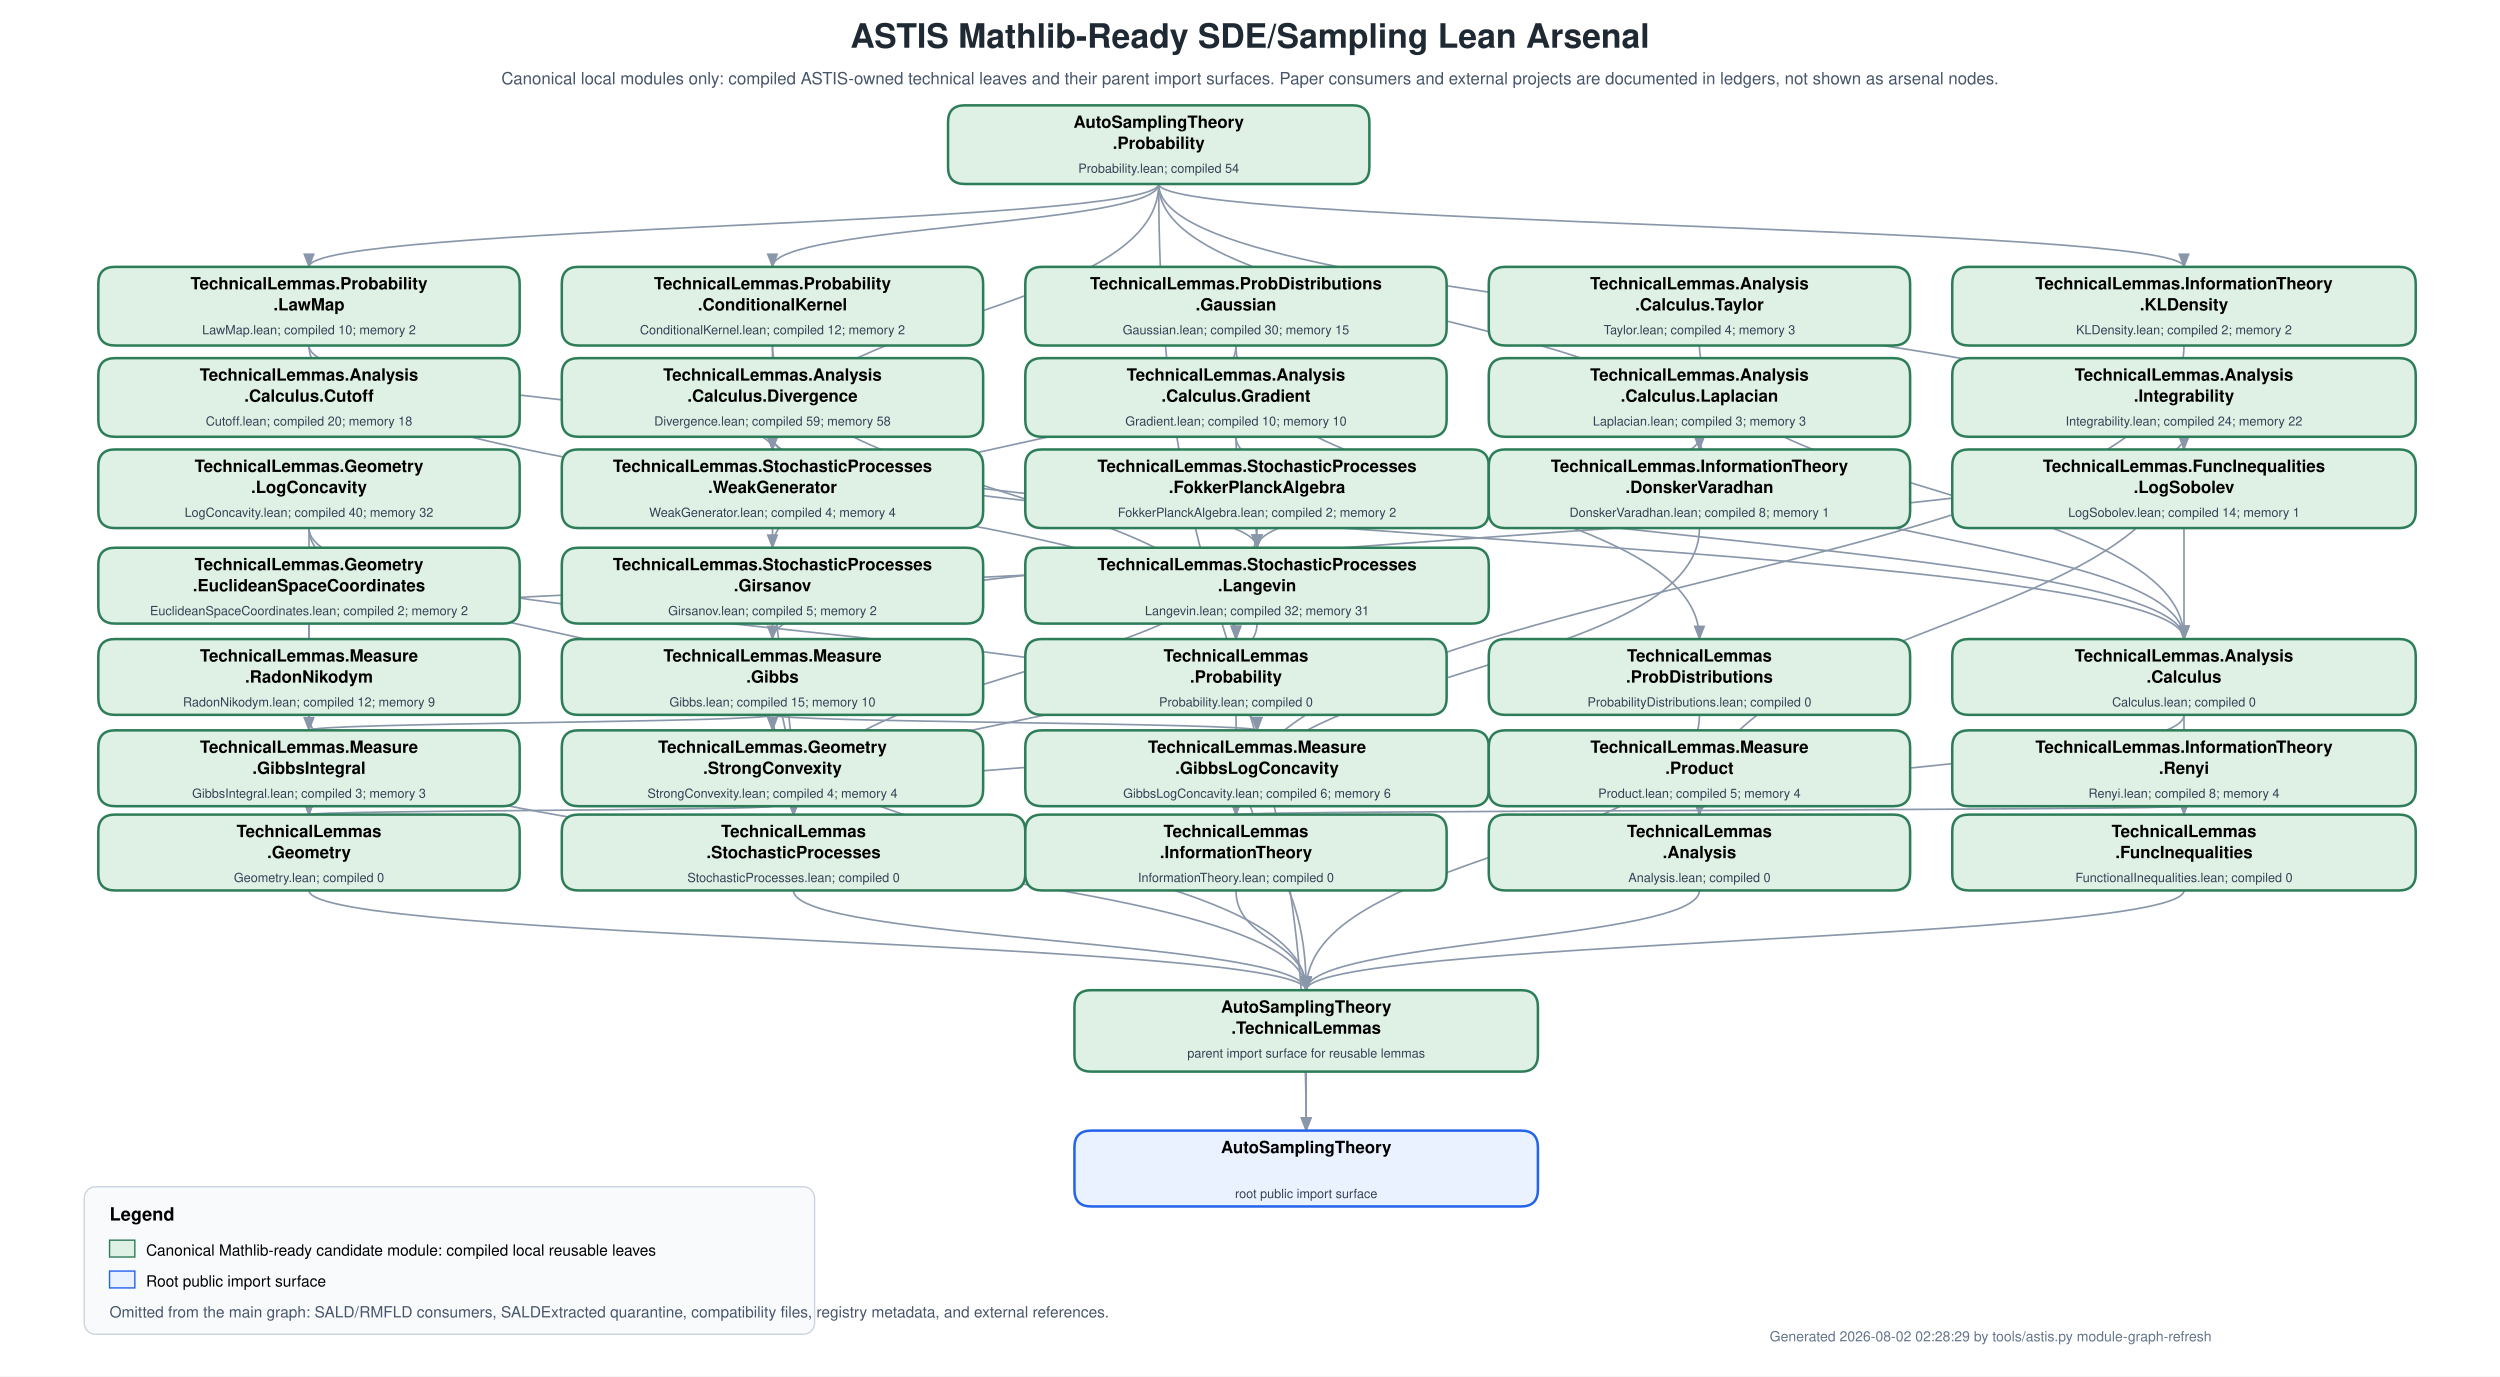
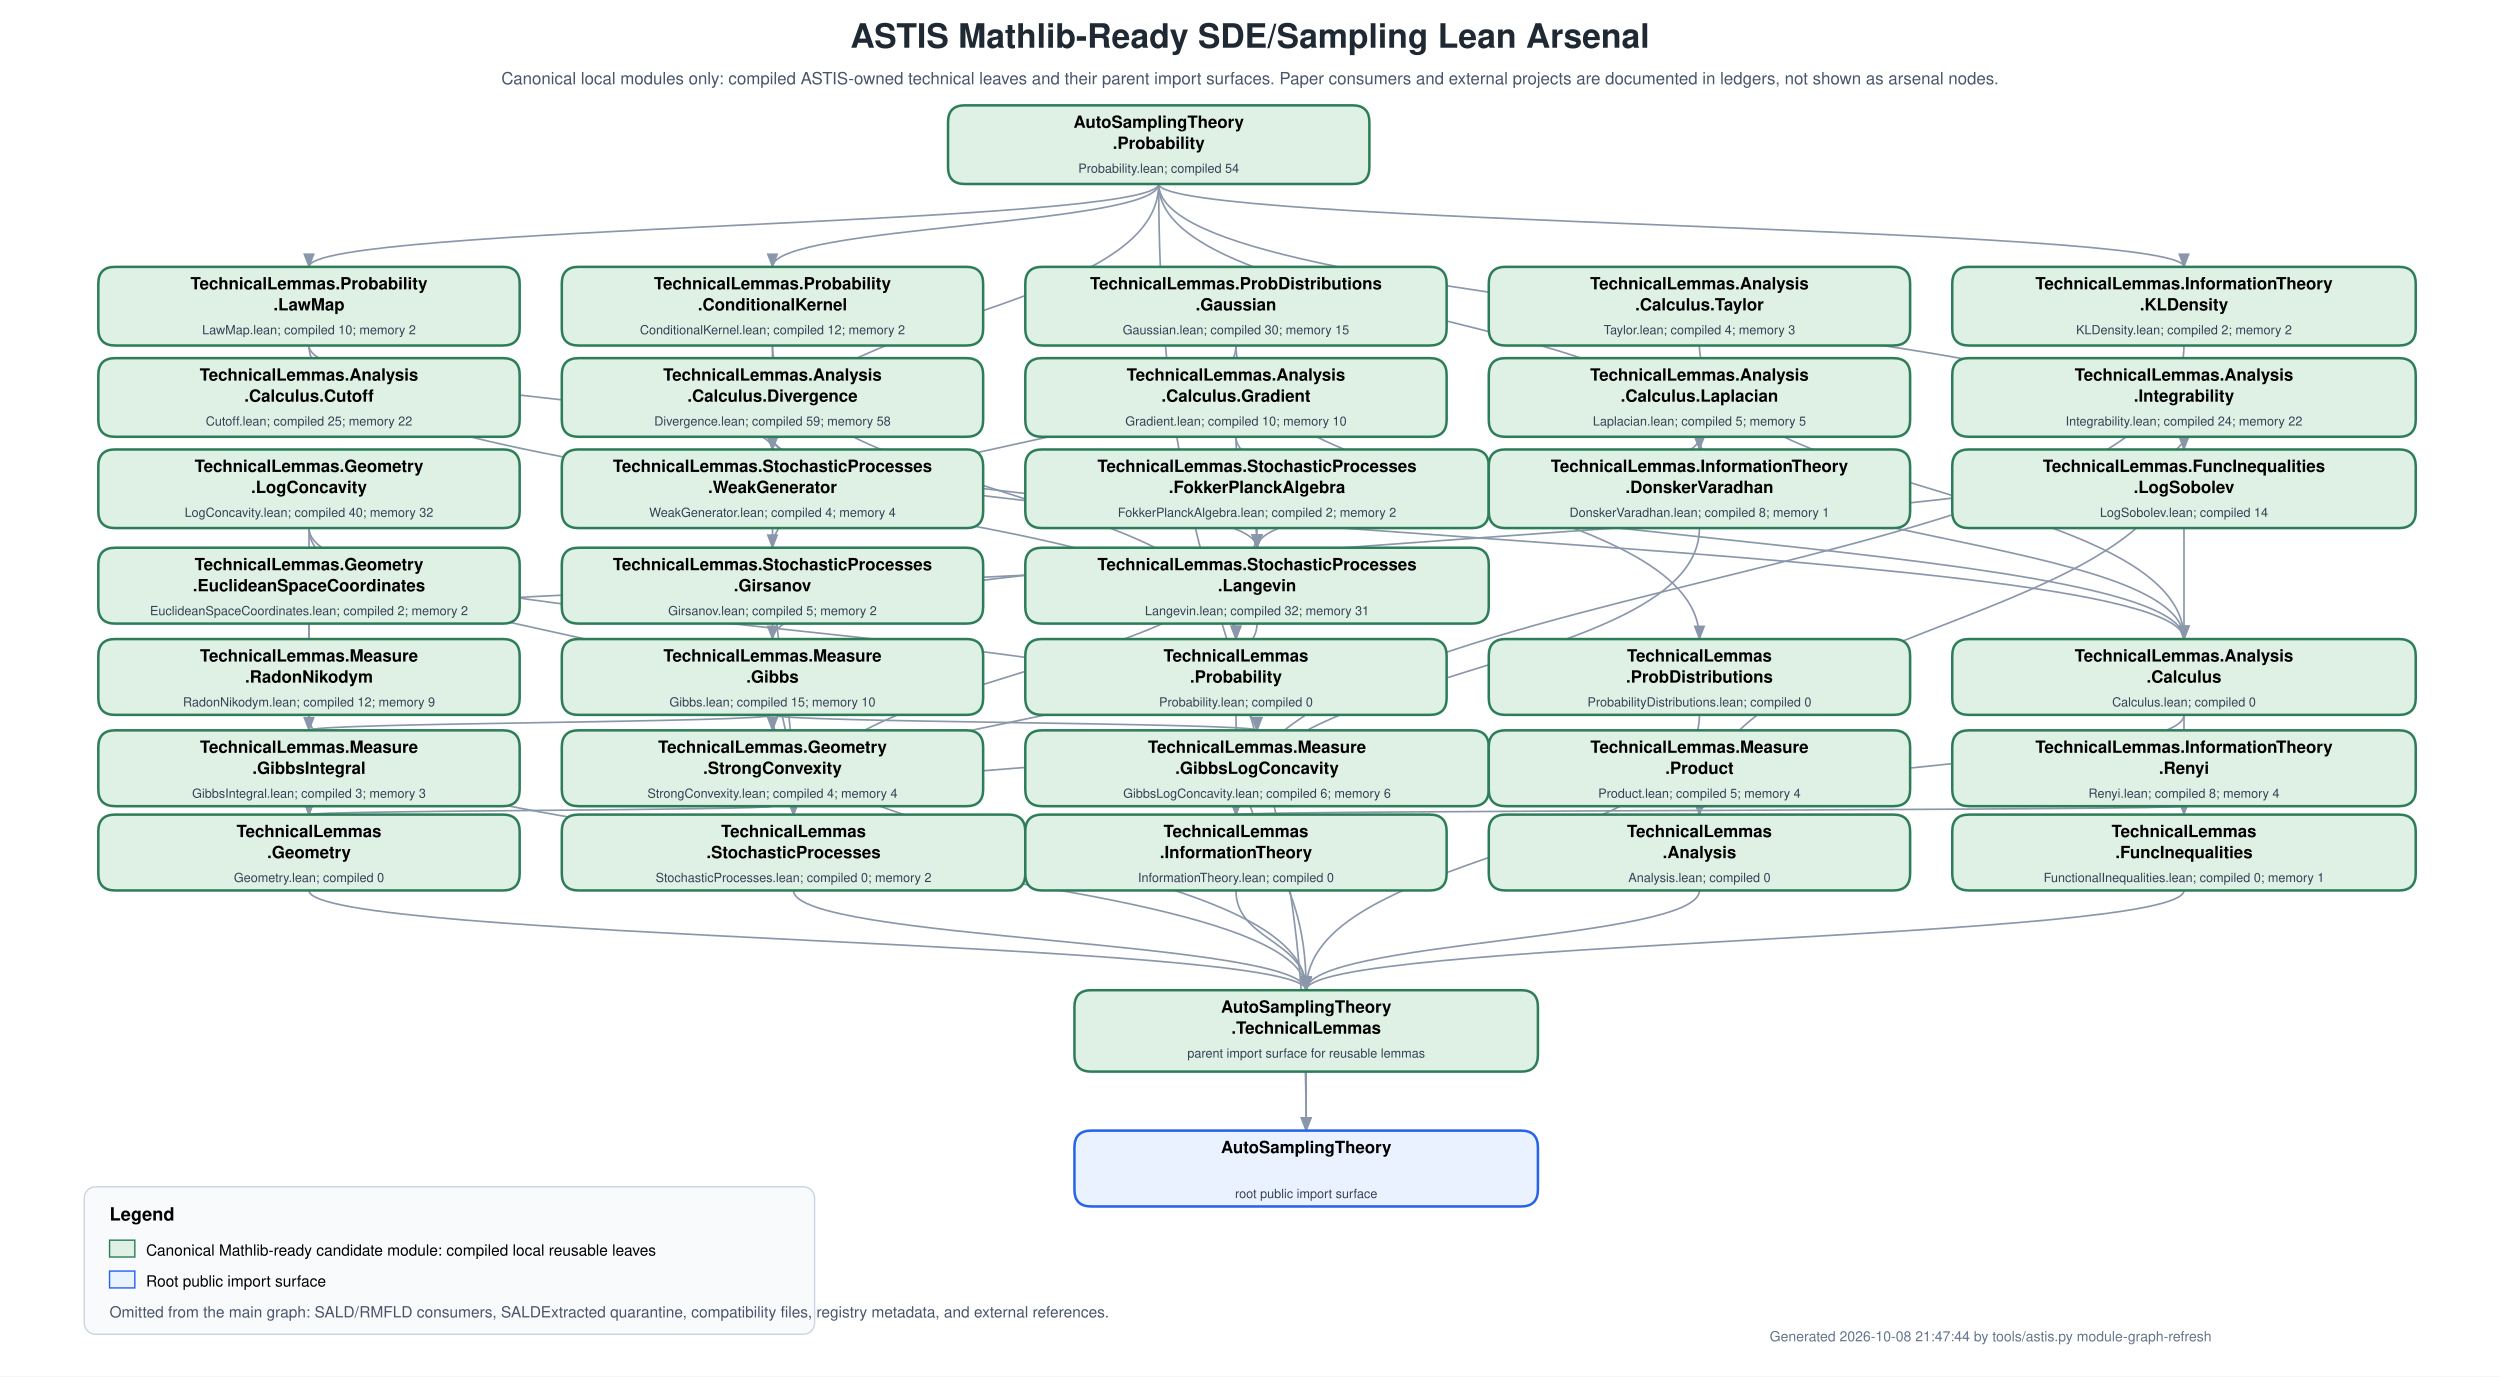
<svg xmlns="http://www.w3.org/2000/svg" width="1780" height="980" viewBox="0 0 1780 980">
  <defs>
    <marker id="arrow" markerWidth="9" markerHeight="7" refX="8" refY="3.5" orient="auto">
      <polygon points="0 0, 9 3.5, 0 7" fill="#8a97aa" />
    </marker>
  </defs>
  <rect width="1780" height="980" fill="white" />
  <text x="890" y="34" text-anchor="middle" font-family="Helvetica,Arial,sans-serif" font-size="24" font-weight="700" fill="#1f2933">ASTIS Mathlib-Ready SDE/Sampling Lean Arsenal</text>
  <text x="890" y="60" text-anchor="middle" font-family="Helvetica,Arial,sans-serif" font-size="12" fill="#475569">Canonical local modules only: compiled ASTIS-owned technical leaves and their parent import surfaces.  Paper consumers and external projects are documented in ledgers, not shown as arsenal nodes.</text>
  <g id="edges">
    <path d="M 825.0 131.0 C 825.0 160.5, 220.0 160.5, 220.0 190.0" fill="none" stroke="#8a97aa" stroke-width="1.2" marker-end="url(#arrow)" />
    <path d="M 825.0 131.0 C 825.0 160.5, 550.0 160.5, 550.0 190.0" fill="none" stroke="#8a97aa" stroke-width="1.2" marker-end="url(#arrow)" />
    <path d="M 825.0 131.0 C 825.0 225.5, 1210.0 225.5, 1210.0 320.0" fill="none" stroke="#8a97aa" stroke-width="1.2" marker-end="url(#arrow)" />
    <path d="M 825.0 131.0 C 825.0 160.5, 1555.0 160.5, 1555.0 190.0" fill="none" stroke="#8a97aa" stroke-width="1.2" marker-end="url(#arrow)" />
    <path d="M 825.0 131.0 C 825.0 225.5, 1555.0 225.5, 1555.0 320.0" fill="none" stroke="#8a97aa" stroke-width="1.2" marker-end="url(#arrow)" />
    <path d="M 825.0 131.0 C 825.0 225.5, 550.0 225.5, 550.0 320.0" fill="none" stroke="#8a97aa" stroke-width="1.2" marker-end="url(#arrow)" />
    <path d="M 220.0 246.0 C 220.0 350.5, 880.0 350.5, 880.0 455.0" fill="none" stroke="#8a97aa" stroke-width="1.2" marker-end="url(#arrow)" />
    <path d="M 550.0 246.0 C 550.0 350.5, 880.0 350.5, 880.0 455.0" fill="none" stroke="#8a97aa" stroke-width="1.2" marker-end="url(#arrow)" />
    <path d="M 220.0 246.0 C 220.0 283.0, 550.0 283.0, 550.0 320.0" fill="none" stroke="#8a97aa" stroke-width="1.2" marker-end="url(#arrow)" />
    <path d="M 550.0 246.0 C 550.0 283.0, 550.0 283.0, 550.0 320.0" fill="none" stroke="#8a97aa" stroke-width="1.2" marker-end="url(#arrow)" />
    <path d="M 880.0 246.0 C 880.0 318.0, 550.0 318.0, 550.0 390.0" fill="none" stroke="#8a97aa" stroke-width="1.2" marker-end="url(#arrow)" />
    <path d="M 880.0 246.0 C 880.0 350.5, 1210.0 350.5, 1210.0 455.0" fill="none" stroke="#8a97aa" stroke-width="1.2" marker-end="url(#arrow)" />
    <path d="M 220.0 509.0 C 220.0 607.0, 930.0 607.0, 930.0 705.0" fill="none" stroke="#8a97aa" stroke-width="1.2" marker-end="url(#arrow)" />
    <path d="M 550.0 509.0 C 550.0 607.0, 930.0 607.0, 930.0 705.0" fill="none" stroke="#8a97aa" stroke-width="1.2" marker-end="url(#arrow)" />
    <path d="M 550.0 509.0 C 550.0 514.5, 220.0 514.5, 220.0 520.0" fill="none" stroke="#8a97aa" stroke-width="1.2" marker-end="url(#arrow)" />
    <path d="M 550.0 509.0 C 550.0 514.5, 895.0 514.5, 895.0 520.0" fill="none" stroke="#8a97aa" stroke-width="1.2" marker-end="url(#arrow)" />
    <path d="M 220.0 376.0 C 220.0 448.0, 895.0 448.0, 895.0 520.0" fill="none" stroke="#8a97aa" stroke-width="1.2" marker-end="url(#arrow)" />
    <path d="M 550.0 574.0 C 550.0 547.0, 895.0 547.0, 895.0 520.0" fill="none" stroke="#8a97aa" stroke-width="1.2" marker-end="url(#arrow)" />
    <path d="M 1210.0 246.0 C 1210.0 350.5, 1555.0 350.5, 1555.0 455.0" fill="none" stroke="#8a97aa" stroke-width="1.2" marker-end="url(#arrow)" />
    <path d="M 550.0 311.0 C 550.0 383.0, 1555.0 383.0, 1555.0 455.0" fill="none" stroke="#8a97aa" stroke-width="1.2" marker-end="url(#arrow)" />
    <path d="M 550.0 311.0 C 550.0 350.5, 895.0 350.5, 895.0 390.0" fill="none" stroke="#8a97aa" stroke-width="1.2" marker-end="url(#arrow)" />
    <path d="M 880.0 311.0 C 880.0 383.0, 1555.0 383.0, 1555.0 455.0" fill="none" stroke="#8a97aa" stroke-width="1.2" marker-end="url(#arrow)" />
    <path d="M 880.0 311.0 C 880.0 350.5, 895.0 350.5, 895.0 390.0" fill="none" stroke="#8a97aa" stroke-width="1.2" marker-end="url(#arrow)" />
    <path d="M 1210.0 311.0 C 1210.0 383.0, 1555.0 383.0, 1555.0 455.0" fill="none" stroke="#8a97aa" stroke-width="1.2" marker-end="url(#arrow)" />
    <path d="M 1210.0 311.0 C 1210.0 350.5, 895.0 350.5, 895.0 390.0" fill="none" stroke="#8a97aa" stroke-width="1.2" marker-end="url(#arrow)" />
    <path d="M 1555.0 509.0 C 1555.0 544.5, 1210.0 544.5, 1210.0 580.0" fill="none" stroke="#8a97aa" stroke-width="1.2" marker-end="url(#arrow)" />
    <path d="M 1555.0 311.0 C 1555.0 445.5, 1210.0 445.5, 1210.0 580.0" fill="none" stroke="#8a97aa" stroke-width="1.2" marker-end="url(#arrow)" />
    <path d="M 1555.0 311.0 C 1555.0 383.0, 550.0 383.0, 550.0 455.0" fill="none" stroke="#8a97aa" stroke-width="1.2" marker-end="url(#arrow)" />
    <path d="M 220.0 376.0 C 220.0 478.0, 220.0 478.0, 220.0 580.0" fill="none" stroke="#8a97aa" stroke-width="1.2" marker-end="url(#arrow)" />
    <path d="M 220.0 376.0 C 220.0 448.0, 550.0 448.0, 550.0 520.0" fill="none" stroke="#8a97aa" stroke-width="1.2" marker-end="url(#arrow)" />
    <path d="M 550.0 574.0 C 550.0 577.0, 220.0 577.0, 220.0 580.0" fill="none" stroke="#8a97aa" stroke-width="1.2" marker-end="url(#arrow)" />
    <path d="M 220.0 444.0 C 220.0 512.0, 220.0 512.0, 220.0 580.0" fill="none" stroke="#8a97aa" stroke-width="1.2" marker-end="url(#arrow)" />
    <path d="M 220.0 444.0 C 220.0 417.0, 895.0 417.0, 895.0 390.0" fill="none" stroke="#8a97aa" stroke-width="1.2" marker-end="url(#arrow)" />
    <path d="M 1210.0 376.0 C 1210.0 478.0, 880.0 478.0, 880.0 580.0" fill="none" stroke="#8a97aa" stroke-width="1.2" marker-end="url(#arrow)" />
    <path d="M 1555.0 246.0 C 1555.0 413.0, 880.0 413.0, 880.0 580.0" fill="none" stroke="#8a97aa" stroke-width="1.2" marker-end="url(#arrow)" />
    <path d="M 1555.0 574.0 C 1555.0 577.0, 880.0 577.0, 880.0 580.0" fill="none" stroke="#8a97aa" stroke-width="1.2" marker-end="url(#arrow)" />
    <path d="M 550.0 376.0 C 550.0 478.0, 565.0 478.0, 565.0 580.0" fill="none" stroke="#8a97aa" stroke-width="1.2" marker-end="url(#arrow)" />
    <path d="M 895.0 376.0 C 895.0 478.0, 565.0 478.0, 565.0 580.0" fill="none" stroke="#8a97aa" stroke-width="1.2" marker-end="url(#arrow)" />
    <path d="M 895.0 444.0 C 895.0 512.0, 565.0 512.0, 565.0 580.0" fill="none" stroke="#8a97aa" stroke-width="1.2" marker-end="url(#arrow)" />
    <path d="M 550.0 444.0 C 550.0 512.0, 565.0 512.0, 565.0 580.0" fill="none" stroke="#8a97aa" stroke-width="1.2" marker-end="url(#arrow)" />
    <path d="M 1555.0 376.0 C 1555.0 478.0, 1555.0 478.0, 1555.0 580.0" fill="none" stroke="#8a97aa" stroke-width="1.2" marker-end="url(#arrow)" />
    <path d="M 1210.0 509.0 C 1210.0 607.0, 930.0 607.0, 930.0 705.0" fill="none" stroke="#8a97aa" stroke-width="1.2" marker-end="url(#arrow)" />
    <path d="M 880.0 509.0 C 880.0 607.0, 930.0 607.0, 930.0 705.0" fill="none" stroke="#8a97aa" stroke-width="1.2" marker-end="url(#arrow)" />
    <path d="M 1210.0 634.0 C 1210.0 669.5, 930.0 669.5, 930.0 705.0" fill="none" stroke="#8a97aa" stroke-width="1.2" marker-end="url(#arrow)" />
    <path d="M 220.0 634.0 C 220.0 669.5, 930.0 669.5, 930.0 705.0" fill="none" stroke="#8a97aa" stroke-width="1.2" marker-end="url(#arrow)" />
    <path d="M 880.0 634.0 C 880.0 669.5, 930.0 669.5, 930.0 705.0" fill="none" stroke="#8a97aa" stroke-width="1.2" marker-end="url(#arrow)" />
    <path d="M 565.0 634.0 C 565.0 669.5, 930.0 669.5, 930.0 705.0" fill="none" stroke="#8a97aa" stroke-width="1.2" marker-end="url(#arrow)" />
    <path d="M 1555.0 634.0 C 1555.0 669.5, 930.0 669.5, 930.0 705.0" fill="none" stroke="#8a97aa" stroke-width="1.2" marker-end="url(#arrow)" />
    <path d="M 930.0 763.0 C 930.0 784.0, 930.0 784.0, 930.0 805.0" fill="none" stroke="#8a97aa" stroke-width="1.2" marker-end="url(#arrow)" />
    <path d="M 825.0 131.0 C 825.0 468.0, 930.0 468.0, 930.0 805.0" fill="none" stroke="#8a97aa" stroke-width="1.2" marker-end="url(#arrow)" />
  </g>
  <g id="nodes">
    <g id="AutoSamplingTheory.Probability">
      <path fill="#dff0e4" stroke="#2e7d59" stroke-width="1.8" d="M687,75 L963,75 Q975,75 975,87 L975,119 Q975,131 963,131 L687,131 Q675,131 675,119 L675,87 Q675,75 687,75 Z" />
      <text x="825.0" y="91" text-anchor="middle" font-family="Helvetica,Arial,sans-serif" font-size="12" font-weight="700">AutoSamplingTheory</text>
      <text x="825.0" y="106" text-anchor="middle" font-family="Helvetica,Arial,sans-serif" font-size="12" font-weight="700">.Probability</text>
      <text x="825.0" y="123" text-anchor="middle" font-family="Helvetica,Arial,sans-serif" font-size="9" fill="#334155">Probability.lean; compiled 54</text>
    </g>
    <g id="AutoSamplingTheory.TechnicalLemmas.Probability.LawMap">
      <path fill="#dff0e4" stroke="#2e7d59" stroke-width="1.8" d="M82,190 L358,190 Q370,190 370,202 L370,234 Q370,246 358,246 L82,246 Q70,246 70,234 L70,202 Q70,190 82,190 Z" />
      <text x="220.0" y="206" text-anchor="middle" font-family="Helvetica,Arial,sans-serif" font-size="12" font-weight="700">TechnicalLemmas.Probability</text>
      <text x="220.0" y="221" text-anchor="middle" font-family="Helvetica,Arial,sans-serif" font-size="12" font-weight="700">.LawMap</text>
      <text x="220.0" y="238" text-anchor="middle" font-family="Helvetica,Arial,sans-serif" font-size="9" fill="#334155">LawMap.lean; compiled 10; memory 2</text>
    </g>
    <g id="AutoSamplingTheory.TechnicalLemmas.Probability.ConditionalKernel">
      <path fill="#dff0e4" stroke="#2e7d59" stroke-width="1.8" d="M412,190 L688,190 Q700,190 700,202 L700,234 Q700,246 688,246 L412,246 Q400,246 400,234 L400,202 Q400,190 412,190 Z" />
      <text x="550.0" y="206" text-anchor="middle" font-family="Helvetica,Arial,sans-serif" font-size="12" font-weight="700">TechnicalLemmas.Probability</text>
      <text x="550.0" y="221" text-anchor="middle" font-family="Helvetica,Arial,sans-serif" font-size="12" font-weight="700">.ConditionalKernel</text>
      <text x="550.0" y="238" text-anchor="middle" font-family="Helvetica,Arial,sans-serif" font-size="9" fill="#334155">ConditionalKernel.lean; compiled 12; memory 2</text>
    </g>
    <g id="AutoSamplingTheory.TechnicalLemmas.ProbabilityDistributions.Gaussian">
      <path fill="#dff0e4" stroke="#2e7d59" stroke-width="1.8" d="M742,190 L1018,190 Q1030,190 1030,202 L1030,234 Q1030,246 1018,246 L742,246 Q730,246 730,234 L730,202 Q730,190 742,190 Z" />
      <text x="880.0" y="206" text-anchor="middle" font-family="Helvetica,Arial,sans-serif" font-size="12" font-weight="700">TechnicalLemmas.ProbDistributions</text>
      <text x="880.0" y="221" text-anchor="middle" font-family="Helvetica,Arial,sans-serif" font-size="12" font-weight="700">.Gaussian</text>
      <text x="880.0" y="238" text-anchor="middle" font-family="Helvetica,Arial,sans-serif" font-size="9" fill="#334155">Gaussian.lean; compiled 30; memory 15</text>
    </g>
    <g id="AutoSamplingTheory.TechnicalLemmas.Analysis.Calculus.Taylor">
      <path fill="#dff0e4" stroke="#2e7d59" stroke-width="1.8" d="M1072,190 L1348,190 Q1360,190 1360,202 L1360,234 Q1360,246 1348,246 L1072,246 Q1060,246 1060,234 L1060,202 Q1060,190 1072,190 Z" />
      <text x="1210.0" y="206" text-anchor="middle" font-family="Helvetica,Arial,sans-serif" font-size="12" font-weight="700">TechnicalLemmas.Analysis</text>
      <text x="1210.0" y="221" text-anchor="middle" font-family="Helvetica,Arial,sans-serif" font-size="12" font-weight="700">.Calculus.Taylor</text>
      <text x="1210.0" y="238" text-anchor="middle" font-family="Helvetica,Arial,sans-serif" font-size="9" fill="#334155">Taylor.lean; compiled 4; memory 3</text>
    </g>
    <g id="AutoSamplingTheory.TechnicalLemmas.InformationTheory.KLDensity">
      <path fill="#dff0e4" stroke="#2e7d59" stroke-width="1.8" d="M1402,190 L1708,190 Q1720,190 1720,202 L1720,234 Q1720,246 1708,246 L1402,246 Q1390,246 1390,234 L1390,202 Q1390,190 1402,190 Z" />
      <text x="1555.0" y="206" text-anchor="middle" font-family="Helvetica,Arial,sans-serif" font-size="12" font-weight="700">TechnicalLemmas.InformationTheory</text>
      <text x="1555.0" y="221" text-anchor="middle" font-family="Helvetica,Arial,sans-serif" font-size="12" font-weight="700">.KLDensity</text>
      <text x="1555.0" y="238" text-anchor="middle" font-family="Helvetica,Arial,sans-serif" font-size="9" fill="#334155">KLDensity.lean; compiled 2; memory 2</text>
    </g>
    <g id="AutoSamplingTheory.TechnicalLemmas.Analysis.Calculus.Cutoff">
      <path fill="#dff0e4" stroke="#2e7d59" stroke-width="1.8" d="M82,255 L358,255 Q370,255 370,267 L370,299 Q370,311 358,311 L82,311 Q70,311 70,299 L70,267 Q70,255 82,255 Z" />
      <text x="220.0" y="271" text-anchor="middle" font-family="Helvetica,Arial,sans-serif" font-size="12" font-weight="700">TechnicalLemmas.Analysis</text>
      <text x="220.0" y="286" text-anchor="middle" font-family="Helvetica,Arial,sans-serif" font-size="12" font-weight="700">.Calculus.Cutoff</text>
-       <text x="220.0" y="303" text-anchor="middle" font-family="Helvetica,Arial,sans-serif" font-size="9" fill="#334155">Cutoff.lean; compiled 20; memory 18</text>
+       <text x="220.0" y="303" text-anchor="middle" font-family="Helvetica,Arial,sans-serif" font-size="9" fill="#334155">Cutoff.lean; compiled 25; memory 22</text>
    </g>
    <g id="AutoSamplingTheory.TechnicalLemmas.Analysis.Calculus.Divergence">
      <path fill="#dff0e4" stroke="#2e7d59" stroke-width="1.8" d="M412,255 L688,255 Q700,255 700,267 L700,299 Q700,311 688,311 L412,311 Q400,311 400,299 L400,267 Q400,255 412,255 Z" />
      <text x="550.0" y="271" text-anchor="middle" font-family="Helvetica,Arial,sans-serif" font-size="12" font-weight="700">TechnicalLemmas.Analysis</text>
      <text x="550.0" y="286" text-anchor="middle" font-family="Helvetica,Arial,sans-serif" font-size="12" font-weight="700">.Calculus.Divergence</text>
      <text x="550.0" y="303" text-anchor="middle" font-family="Helvetica,Arial,sans-serif" font-size="9" fill="#334155">Divergence.lean; compiled 59; memory 58</text>
    </g>
    <g id="AutoSamplingTheory.TechnicalLemmas.Analysis.Calculus.Gradient">
      <path fill="#dff0e4" stroke="#2e7d59" stroke-width="1.8" d="M742,255 L1018,255 Q1030,255 1030,267 L1030,299 Q1030,311 1018,311 L742,311 Q730,311 730,299 L730,267 Q730,255 742,255 Z" />
      <text x="880.0" y="271" text-anchor="middle" font-family="Helvetica,Arial,sans-serif" font-size="12" font-weight="700">TechnicalLemmas.Analysis</text>
      <text x="880.0" y="286" text-anchor="middle" font-family="Helvetica,Arial,sans-serif" font-size="12" font-weight="700">.Calculus.Gradient</text>
      <text x="880.0" y="303" text-anchor="middle" font-family="Helvetica,Arial,sans-serif" font-size="9" fill="#334155">Gradient.lean; compiled 10; memory 10</text>
    </g>
    <g id="AutoSamplingTheory.TechnicalLemmas.Analysis.Calculus.Laplacian">
      <path fill="#dff0e4" stroke="#2e7d59" stroke-width="1.8" d="M1072,255 L1348,255 Q1360,255 1360,267 L1360,299 Q1360,311 1348,311 L1072,311 Q1060,311 1060,299 L1060,267 Q1060,255 1072,255 Z" />
      <text x="1210.0" y="271" text-anchor="middle" font-family="Helvetica,Arial,sans-serif" font-size="12" font-weight="700">TechnicalLemmas.Analysis</text>
      <text x="1210.0" y="286" text-anchor="middle" font-family="Helvetica,Arial,sans-serif" font-size="12" font-weight="700">.Calculus.Laplacian</text>
-       <text x="1210.0" y="303" text-anchor="middle" font-family="Helvetica,Arial,sans-serif" font-size="9" fill="#334155">Laplacian.lean; compiled 3; memory 3</text>
+       <text x="1210.0" y="303" text-anchor="middle" font-family="Helvetica,Arial,sans-serif" font-size="9" fill="#334155">Laplacian.lean; compiled 5; memory 5</text>
    </g>
    <g id="AutoSamplingTheory.TechnicalLemmas.Analysis.Integrability">
      <path fill="#dff0e4" stroke="#2e7d59" stroke-width="1.8" d="M1402,255 L1708,255 Q1720,255 1720,267 L1720,299 Q1720,311 1708,311 L1402,311 Q1390,311 1390,299 L1390,267 Q1390,255 1402,255 Z" />
      <text x="1555.0" y="271" text-anchor="middle" font-family="Helvetica,Arial,sans-serif" font-size="12" font-weight="700">TechnicalLemmas.Analysis</text>
      <text x="1555.0" y="286" text-anchor="middle" font-family="Helvetica,Arial,sans-serif" font-size="12" font-weight="700">.Integrability</text>
      <text x="1555.0" y="303" text-anchor="middle" font-family="Helvetica,Arial,sans-serif" font-size="9" fill="#334155">Integrability.lean; compiled 24; memory 22</text>
    </g>
    <g id="AutoSamplingTheory.TechnicalLemmas.Geometry.LogConcavity">
      <path fill="#dff0e4" stroke="#2e7d59" stroke-width="1.8" d="M82,320 L358,320 Q370,320 370,332 L370,364 Q370,376 358,376 L82,376 Q70,376 70,364 L70,332 Q70,320 82,320 Z" />
      <text x="220.0" y="336" text-anchor="middle" font-family="Helvetica,Arial,sans-serif" font-size="12" font-weight="700">TechnicalLemmas.Geometry</text>
      <text x="220.0" y="351" text-anchor="middle" font-family="Helvetica,Arial,sans-serif" font-size="12" font-weight="700">.LogConcavity</text>
      <text x="220.0" y="368" text-anchor="middle" font-family="Helvetica,Arial,sans-serif" font-size="9" fill="#334155">LogConcavity.lean; compiled 40; memory 32</text>
    </g>
    <g id="AutoSamplingTheory.TechnicalLemmas.StochasticProcesses.WeakGenerator">
      <path fill="#dff0e4" stroke="#2e7d59" stroke-width="1.8" d="M412,320 L688,320 Q700,320 700,332 L700,364 Q700,376 688,376 L412,376 Q400,376 400,364 L400,332 Q400,320 412,320 Z" />
      <text x="550.0" y="336" text-anchor="middle" font-family="Helvetica,Arial,sans-serif" font-size="12" font-weight="700">TechnicalLemmas.StochasticProcesses</text>
      <text x="550.0" y="351" text-anchor="middle" font-family="Helvetica,Arial,sans-serif" font-size="12" font-weight="700">.WeakGenerator</text>
      <text x="550.0" y="368" text-anchor="middle" font-family="Helvetica,Arial,sans-serif" font-size="9" fill="#334155">WeakGenerator.lean; compiled 4; memory 4</text>
    </g>
    <g id="AutoSamplingTheory.TechnicalLemmas.StochasticProcesses.FokkerPlanckAlgebra">
      <path fill="#dff0e4" stroke="#2e7d59" stroke-width="1.8" d="M742,320 L1048,320 Q1060,320 1060,332 L1060,364 Q1060,376 1048,376 L742,376 Q730,376 730,364 L730,332 Q730,320 742,320 Z" />
      <text x="895.0" y="336" text-anchor="middle" font-family="Helvetica,Arial,sans-serif" font-size="12" font-weight="700">TechnicalLemmas.StochasticProcesses</text>
      <text x="895.0" y="351" text-anchor="middle" font-family="Helvetica,Arial,sans-serif" font-size="12" font-weight="700">.FokkerPlanckAlgebra</text>
      <text x="895.0" y="368" text-anchor="middle" font-family="Helvetica,Arial,sans-serif" font-size="9" fill="#334155">FokkerPlanckAlgebra.lean; compiled 2; memory 2</text>
    </g>
    <g id="AutoSamplingTheory.TechnicalLemmas.InformationTheory.DonskerVaradhan">
      <path fill="#dff0e4" stroke="#2e7d59" stroke-width="1.8" d="M1072,320 L1348,320 Q1360,320 1360,332 L1360,364 Q1360,376 1348,376 L1072,376 Q1060,376 1060,364 L1060,332 Q1060,320 1072,320 Z" />
      <text x="1210.0" y="336" text-anchor="middle" font-family="Helvetica,Arial,sans-serif" font-size="12" font-weight="700">TechnicalLemmas.InformationTheory</text>
      <text x="1210.0" y="351" text-anchor="middle" font-family="Helvetica,Arial,sans-serif" font-size="12" font-weight="700">.DonskerVaradhan</text>
      <text x="1210.0" y="368" text-anchor="middle" font-family="Helvetica,Arial,sans-serif" font-size="9" fill="#334155">DonskerVaradhan.lean; compiled 8; memory 1</text>
    </g>
    <g id="AutoSamplingTheory.TechnicalLemmas.FunctionalInequalities.LogSobolev">
      <path fill="#dff0e4" stroke="#2e7d59" stroke-width="1.8" d="M1402,320 L1708,320 Q1720,320 1720,332 L1720,364 Q1720,376 1708,376 L1402,376 Q1390,376 1390,364 L1390,332 Q1390,320 1402,320 Z" />
      <text x="1555.0" y="336" text-anchor="middle" font-family="Helvetica,Arial,sans-serif" font-size="12" font-weight="700">TechnicalLemmas.FuncInequalities</text>
      <text x="1555.0" y="351" text-anchor="middle" font-family="Helvetica,Arial,sans-serif" font-size="12" font-weight="700">.LogSobolev</text>
-       <text x="1555.0" y="368" text-anchor="middle" font-family="Helvetica,Arial,sans-serif" font-size="9" fill="#334155">LogSobolev.lean; compiled 14; memory 1</text>
+       <text x="1555.0" y="368" text-anchor="middle" font-family="Helvetica,Arial,sans-serif" font-size="9" fill="#334155">LogSobolev.lean; compiled 14</text>
    </g>
    <g id="AutoSamplingTheory.TechnicalLemmas.Geometry.EuclideanSpaceCoordinates">
      <path fill="#dff0e4" stroke="#2e7d59" stroke-width="1.8" d="M82,390 L358,390 Q370,390 370,402 L370,432 Q370,444 358,444 L82,444 Q70,444 70,432 L70,402 Q70,390 82,390 Z" />
      <text x="220.0" y="406" text-anchor="middle" font-family="Helvetica,Arial,sans-serif" font-size="12" font-weight="700">TechnicalLemmas.Geometry</text>
      <text x="220.0" y="421" text-anchor="middle" font-family="Helvetica,Arial,sans-serif" font-size="12" font-weight="700">.EuclideanSpaceCoordinates</text>
      <text x="220.0" y="438" text-anchor="middle" font-family="Helvetica,Arial,sans-serif" font-size="9" fill="#334155">EuclideanSpaceCoordinates.lean; compiled 2; memory 2</text>
    </g>
    <g id="AutoSamplingTheory.TechnicalLemmas.StochasticProcesses.Girsanov">
      <path fill="#dff0e4" stroke="#2e7d59" stroke-width="1.8" d="M412,390 L688,390 Q700,390 700,402 L700,432 Q700,444 688,444 L412,444 Q400,444 400,432 L400,402 Q400,390 412,390 Z" />
      <text x="550.0" y="406" text-anchor="middle" font-family="Helvetica,Arial,sans-serif" font-size="12" font-weight="700">TechnicalLemmas.StochasticProcesses</text>
      <text x="550.0" y="421" text-anchor="middle" font-family="Helvetica,Arial,sans-serif" font-size="12" font-weight="700">.Girsanov</text>
      <text x="550.0" y="438" text-anchor="middle" font-family="Helvetica,Arial,sans-serif" font-size="9" fill="#334155">Girsanov.lean; compiled 5; memory 2</text>
    </g>
    <g id="AutoSamplingTheory.TechnicalLemmas.StochasticProcesses.Langevin">
      <path fill="#dff0e4" stroke="#2e7d59" stroke-width="1.8" d="M742,390 L1048,390 Q1060,390 1060,402 L1060,432 Q1060,444 1048,444 L742,444 Q730,444 730,432 L730,402 Q730,390 742,390 Z" />
      <text x="895.0" y="406" text-anchor="middle" font-family="Helvetica,Arial,sans-serif" font-size="12" font-weight="700">TechnicalLemmas.StochasticProcesses</text>
      <text x="895.0" y="421" text-anchor="middle" font-family="Helvetica,Arial,sans-serif" font-size="12" font-weight="700">.Langevin</text>
      <text x="895.0" y="438" text-anchor="middle" font-family="Helvetica,Arial,sans-serif" font-size="9" fill="#334155">Langevin.lean; compiled 32; memory 31</text>
    </g>
    <g id="AutoSamplingTheory.TechnicalLemmas.Measure.RadonNikodym">
      <path fill="#dff0e4" stroke="#2e7d59" stroke-width="1.8" d="M82,455 L358,455 Q370,455 370,467 L370,497 Q370,509 358,509 L82,509 Q70,509 70,497 L70,467 Q70,455 82,455 Z" />
      <text x="220.0" y="471" text-anchor="middle" font-family="Helvetica,Arial,sans-serif" font-size="12" font-weight="700">TechnicalLemmas.Measure</text>
      <text x="220.0" y="486" text-anchor="middle" font-family="Helvetica,Arial,sans-serif" font-size="12" font-weight="700">.RadonNikodym</text>
      <text x="220.0" y="503" text-anchor="middle" font-family="Helvetica,Arial,sans-serif" font-size="9" fill="#334155">RadonNikodym.lean; compiled 12; memory 9</text>
    </g>
    <g id="AutoSamplingTheory.TechnicalLemmas.Measure.Gibbs">
      <path fill="#dff0e4" stroke="#2e7d59" stroke-width="1.8" d="M412,455 L688,455 Q700,455 700,467 L700,497 Q700,509 688,509 L412,509 Q400,509 400,497 L400,467 Q400,455 412,455 Z" />
      <text x="550.0" y="471" text-anchor="middle" font-family="Helvetica,Arial,sans-serif" font-size="12" font-weight="700">TechnicalLemmas.Measure</text>
      <text x="550.0" y="486" text-anchor="middle" font-family="Helvetica,Arial,sans-serif" font-size="12" font-weight="700">.Gibbs</text>
      <text x="550.0" y="503" text-anchor="middle" font-family="Helvetica,Arial,sans-serif" font-size="9" fill="#334155">Gibbs.lean; compiled 15; memory 10</text>
    </g>
    <g id="AutoSamplingTheory.TechnicalLemmas.Measure.GibbsIntegral">
      <path fill="#dff0e4" stroke="#2e7d59" stroke-width="1.8" d="M82,520 L358,520 Q370,520 370,532 L370,562 Q370,574 358,574 L82,574 Q70,574 70,562 L70,532 Q70,520 82,520 Z" />
      <text x="220.0" y="536" text-anchor="middle" font-family="Helvetica,Arial,sans-serif" font-size="12" font-weight="700">TechnicalLemmas.Measure</text>
      <text x="220.0" y="551" text-anchor="middle" font-family="Helvetica,Arial,sans-serif" font-size="12" font-weight="700">.GibbsIntegral</text>
      <text x="220.0" y="568" text-anchor="middle" font-family="Helvetica,Arial,sans-serif" font-size="9" fill="#334155">GibbsIntegral.lean; compiled 3; memory 3</text>
    </g>
    <g id="AutoSamplingTheory.TechnicalLemmas.Probability">
      <path fill="#dff0e4" stroke="#2e7d59" stroke-width="1.8" d="M742,455 L1018,455 Q1030,455 1030,467 L1030,497 Q1030,509 1018,509 L742,509 Q730,509 730,497 L730,467 Q730,455 742,455 Z" />
      <text x="880.0" y="471" text-anchor="middle" font-family="Helvetica,Arial,sans-serif" font-size="12" font-weight="700">TechnicalLemmas</text>
      <text x="880.0" y="486" text-anchor="middle" font-family="Helvetica,Arial,sans-serif" font-size="12" font-weight="700">.Probability</text>
      <text x="880.0" y="503" text-anchor="middle" font-family="Helvetica,Arial,sans-serif" font-size="9" fill="#334155">Probability.lean; compiled 0</text>
    </g>
    <g id="AutoSamplingTheory.TechnicalLemmas.ProbabilityDistributions">
      <path fill="#dff0e4" stroke="#2e7d59" stroke-width="1.8" d="M1072,455 L1348,455 Q1360,455 1360,467 L1360,497 Q1360,509 1348,509 L1072,509 Q1060,509 1060,497 L1060,467 Q1060,455 1072,455 Z" />
      <text x="1210.0" y="471" text-anchor="middle" font-family="Helvetica,Arial,sans-serif" font-size="12" font-weight="700">TechnicalLemmas</text>
      <text x="1210.0" y="486" text-anchor="middle" font-family="Helvetica,Arial,sans-serif" font-size="12" font-weight="700">.ProbDistributions</text>
      <text x="1210.0" y="503" text-anchor="middle" font-family="Helvetica,Arial,sans-serif" font-size="9" fill="#334155">ProbabilityDistributions.lean; compiled 0</text>
    </g>
    <g id="AutoSamplingTheory.TechnicalLemmas.Analysis.Calculus">
      <path fill="#dff0e4" stroke="#2e7d59" stroke-width="1.8" d="M1402,455 L1708,455 Q1720,455 1720,467 L1720,497 Q1720,509 1708,509 L1402,509 Q1390,509 1390,497 L1390,467 Q1390,455 1402,455 Z" />
      <text x="1555.0" y="471" text-anchor="middle" font-family="Helvetica,Arial,sans-serif" font-size="12" font-weight="700">TechnicalLemmas.Analysis</text>
      <text x="1555.0" y="486" text-anchor="middle" font-family="Helvetica,Arial,sans-serif" font-size="12" font-weight="700">.Calculus</text>
      <text x="1555.0" y="503" text-anchor="middle" font-family="Helvetica,Arial,sans-serif" font-size="9" fill="#334155">Calculus.lean; compiled 0</text>
    </g>
    <g id="AutoSamplingTheory.TechnicalLemmas.Geometry.StrongConvexity">
      <path fill="#dff0e4" stroke="#2e7d59" stroke-width="1.8" d="M412,520 L688,520 Q700,520 700,532 L700,562 Q700,574 688,574 L412,574 Q400,574 400,562 L400,532 Q400,520 412,520 Z" />
      <text x="550.0" y="536" text-anchor="middle" font-family="Helvetica,Arial,sans-serif" font-size="12" font-weight="700">TechnicalLemmas.Geometry</text>
      <text x="550.0" y="551" text-anchor="middle" font-family="Helvetica,Arial,sans-serif" font-size="12" font-weight="700">.StrongConvexity</text>
      <text x="550.0" y="568" text-anchor="middle" font-family="Helvetica,Arial,sans-serif" font-size="9" fill="#334155">StrongConvexity.lean; compiled 4; memory 4</text>
    </g>
    <g id="AutoSamplingTheory.TechnicalLemmas.Measure.GibbsLogConcavity">
      <path fill="#dff0e4" stroke="#2e7d59" stroke-width="1.8" d="M742,520 L1048,520 Q1060,520 1060,532 L1060,562 Q1060,574 1048,574 L742,574 Q730,574 730,562 L730,532 Q730,520 742,520 Z" />
      <text x="895.0" y="536" text-anchor="middle" font-family="Helvetica,Arial,sans-serif" font-size="12" font-weight="700">TechnicalLemmas.Measure</text>
      <text x="895.0" y="551" text-anchor="middle" font-family="Helvetica,Arial,sans-serif" font-size="12" font-weight="700">.GibbsLogConcavity</text>
      <text x="895.0" y="568" text-anchor="middle" font-family="Helvetica,Arial,sans-serif" font-size="9" fill="#334155">GibbsLogConcavity.lean; compiled 6; memory 6</text>
    </g>
    <g id="AutoSamplingTheory.TechnicalLemmas.Measure.Product">
      <path fill="#dff0e4" stroke="#2e7d59" stroke-width="1.8" d="M1072,520 L1348,520 Q1360,520 1360,532 L1360,562 Q1360,574 1348,574 L1072,574 Q1060,574 1060,562 L1060,532 Q1060,520 1072,520 Z" />
      <text x="1210.0" y="536" text-anchor="middle" font-family="Helvetica,Arial,sans-serif" font-size="12" font-weight="700">TechnicalLemmas.Measure</text>
      <text x="1210.0" y="551" text-anchor="middle" font-family="Helvetica,Arial,sans-serif" font-size="12" font-weight="700">.Product</text>
      <text x="1210.0" y="568" text-anchor="middle" font-family="Helvetica,Arial,sans-serif" font-size="9" fill="#334155">Product.lean; compiled 5; memory 4</text>
    </g>
    <g id="AutoSamplingTheory.TechnicalLemmas.InformationTheory.Renyi">
      <path fill="#dff0e4" stroke="#2e7d59" stroke-width="1.8" d="M1402,520 L1708,520 Q1720,520 1720,532 L1720,562 Q1720,574 1708,574 L1402,574 Q1390,574 1390,562 L1390,532 Q1390,520 1402,520 Z" />
      <text x="1555.0" y="536" text-anchor="middle" font-family="Helvetica,Arial,sans-serif" font-size="12" font-weight="700">TechnicalLemmas.InformationTheory</text>
      <text x="1555.0" y="551" text-anchor="middle" font-family="Helvetica,Arial,sans-serif" font-size="12" font-weight="700">.Renyi</text>
      <text x="1555.0" y="568" text-anchor="middle" font-family="Helvetica,Arial,sans-serif" font-size="9" fill="#334155">Renyi.lean; compiled 8; memory 4</text>
    </g>
    <g id="AutoSamplingTheory.TechnicalLemmas.Geometry">
      <path fill="#dff0e4" stroke="#2e7d59" stroke-width="1.8" d="M82,580 L358,580 Q370,580 370,592 L370,622 Q370,634 358,634 L82,634 Q70,634 70,622 L70,592 Q70,580 82,580 Z" />
      <text x="220.0" y="596" text-anchor="middle" font-family="Helvetica,Arial,sans-serif" font-size="12" font-weight="700">TechnicalLemmas</text>
      <text x="220.0" y="611" text-anchor="middle" font-family="Helvetica,Arial,sans-serif" font-size="12" font-weight="700">.Geometry</text>
      <text x="220.0" y="628" text-anchor="middle" font-family="Helvetica,Arial,sans-serif" font-size="9" fill="#334155">Geometry.lean; compiled 0</text>
    </g>
    <g id="AutoSamplingTheory.TechnicalLemmas.StochasticProcesses">
      <path fill="#dff0e4" stroke="#2e7d59" stroke-width="1.8" d="M412,580 L718,580 Q730,580 730,592 L730,622 Q730,634 718,634 L412,634 Q400,634 400,622 L400,592 Q400,580 412,580 Z" />
      <text x="565.0" y="596" text-anchor="middle" font-family="Helvetica,Arial,sans-serif" font-size="12" font-weight="700">TechnicalLemmas</text>
      <text x="565.0" y="611" text-anchor="middle" font-family="Helvetica,Arial,sans-serif" font-size="12" font-weight="700">.StochasticProcesses</text>
-       <text x="565.0" y="628" text-anchor="middle" font-family="Helvetica,Arial,sans-serif" font-size="9" fill="#334155">StochasticProcesses.lean; compiled 0</text>
+       <text x="565.0" y="628" text-anchor="middle" font-family="Helvetica,Arial,sans-serif" font-size="9" fill="#334155">StochasticProcesses.lean; compiled 0; memory 2</text>
    </g>
    <g id="AutoSamplingTheory.TechnicalLemmas.InformationTheory">
      <path fill="#dff0e4" stroke="#2e7d59" stroke-width="1.8" d="M742,580 L1018,580 Q1030,580 1030,592 L1030,622 Q1030,634 1018,634 L742,634 Q730,634 730,622 L730,592 Q730,580 742,580 Z" />
      <text x="880.0" y="596" text-anchor="middle" font-family="Helvetica,Arial,sans-serif" font-size="12" font-weight="700">TechnicalLemmas</text>
      <text x="880.0" y="611" text-anchor="middle" font-family="Helvetica,Arial,sans-serif" font-size="12" font-weight="700">.InformationTheory</text>
      <text x="880.0" y="628" text-anchor="middle" font-family="Helvetica,Arial,sans-serif" font-size="9" fill="#334155">InformationTheory.lean; compiled 0</text>
    </g>
    <g id="AutoSamplingTheory.TechnicalLemmas.Analysis">
      <path fill="#dff0e4" stroke="#2e7d59" stroke-width="1.8" d="M1072,580 L1348,580 Q1360,580 1360,592 L1360,622 Q1360,634 1348,634 L1072,634 Q1060,634 1060,622 L1060,592 Q1060,580 1072,580 Z" />
      <text x="1210.0" y="596" text-anchor="middle" font-family="Helvetica,Arial,sans-serif" font-size="12" font-weight="700">TechnicalLemmas</text>
      <text x="1210.0" y="611" text-anchor="middle" font-family="Helvetica,Arial,sans-serif" font-size="12" font-weight="700">.Analysis</text>
      <text x="1210.0" y="628" text-anchor="middle" font-family="Helvetica,Arial,sans-serif" font-size="9" fill="#334155">Analysis.lean; compiled 0</text>
    </g>
    <g id="AutoSamplingTheory.TechnicalLemmas.FunctionalInequalities">
      <path fill="#dff0e4" stroke="#2e7d59" stroke-width="1.8" d="M1402,580 L1708,580 Q1720,580 1720,592 L1720,622 Q1720,634 1708,634 L1402,634 Q1390,634 1390,622 L1390,592 Q1390,580 1402,580 Z" />
      <text x="1555.0" y="596" text-anchor="middle" font-family="Helvetica,Arial,sans-serif" font-size="12" font-weight="700">TechnicalLemmas</text>
      <text x="1555.0" y="611" text-anchor="middle" font-family="Helvetica,Arial,sans-serif" font-size="12" font-weight="700">.FuncInequalities</text>
-       <text x="1555.0" y="628" text-anchor="middle" font-family="Helvetica,Arial,sans-serif" font-size="9" fill="#334155">FunctionalInequalities.lean; compiled 0</text>
+       <text x="1555.0" y="628" text-anchor="middle" font-family="Helvetica,Arial,sans-serif" font-size="9" fill="#334155">FunctionalInequalities.lean; compiled 0; memory 1</text>
    </g>
    <g id="AutoSamplingTheory.TechnicalLemmas">
      <path fill="#dff0e4" stroke="#2e7d59" stroke-width="1.8" d="M777,705 L1083,705 Q1095,705 1095,717 L1095,751 Q1095,763 1083,763 L777,763 Q765,763 765,751 L765,717 Q765,705 777,705 Z" />
      <text x="930.0" y="721" text-anchor="middle" font-family="Helvetica,Arial,sans-serif" font-size="12" font-weight="700">AutoSamplingTheory</text>
      <text x="930.0" y="736" text-anchor="middle" font-family="Helvetica,Arial,sans-serif" font-size="12" font-weight="700">.TechnicalLemmas</text>
      <text x="930.0" y="753" text-anchor="middle" font-family="Helvetica,Arial,sans-serif" font-size="9" fill="#334155">parent import surface for reusable lemmas</text>
    </g>
    <g id="AutoSamplingTheory">
      <path fill="#eaf2ff" stroke="#2563eb" stroke-width="1.8" d="M777,805 L1083,805 Q1095,805 1095,817 L1095,847 Q1095,859 1083,859 L777,859 Q765,859 765,847 L765,817 Q765,805 777,805 Z" />
      <text x="930.0" y="821" text-anchor="middle" font-family="Helvetica,Arial,sans-serif" font-size="12" font-weight="700">AutoSamplingTheory</text>
      <text x="930.0" y="853" text-anchor="middle" font-family="Helvetica,Arial,sans-serif" font-size="9" fill="#334155">root public import surface</text>
    </g>
  </g>
  <g id="legend">
    <rect x="60" y="845" width="520" height="105" rx="8" fill="#f8fafc" stroke="#cbd5e1" />
    <text x="78" y="869" font-family="Helvetica,Arial,sans-serif" font-size="13" font-weight="700">Legend</text>
    <rect x="78" y="883" width="18" height="12" fill="#dff0e4" stroke="#2e7d59" />
    <text x="104" y="894" font-family="Helvetica,Arial,sans-serif" font-size="11">Canonical Mathlib-ready candidate module: compiled local reusable leaves</text>
    <rect x="78" y="905" width="18" height="12" fill="#eaf2ff" stroke="#2563eb" />
    <text x="104" y="916" font-family="Helvetica,Arial,sans-serif" font-size="11">Root public import surface</text>
    <text x="78" y="938" font-family="Helvetica,Arial,sans-serif" font-size="11" fill="#475569">Omitted from the main graph: SALD/RMFLD consumers, SALDExtracted quarantine, compatibility files, registry metadata, and external references.</text>
-     <text x="1260" y="955" font-family="Helvetica,Arial,sans-serif" font-size="10" fill="#64748b">Generated 2026-08-02 02:28:29 by tools/astis.py module-graph-refresh</text>
+     <text x="1260" y="955" font-family="Helvetica,Arial,sans-serif" font-size="10" fill="#64748b">Generated 2026-10-08 21:47:44 by tools/astis.py module-graph-refresh</text>
  </g>
</svg>
